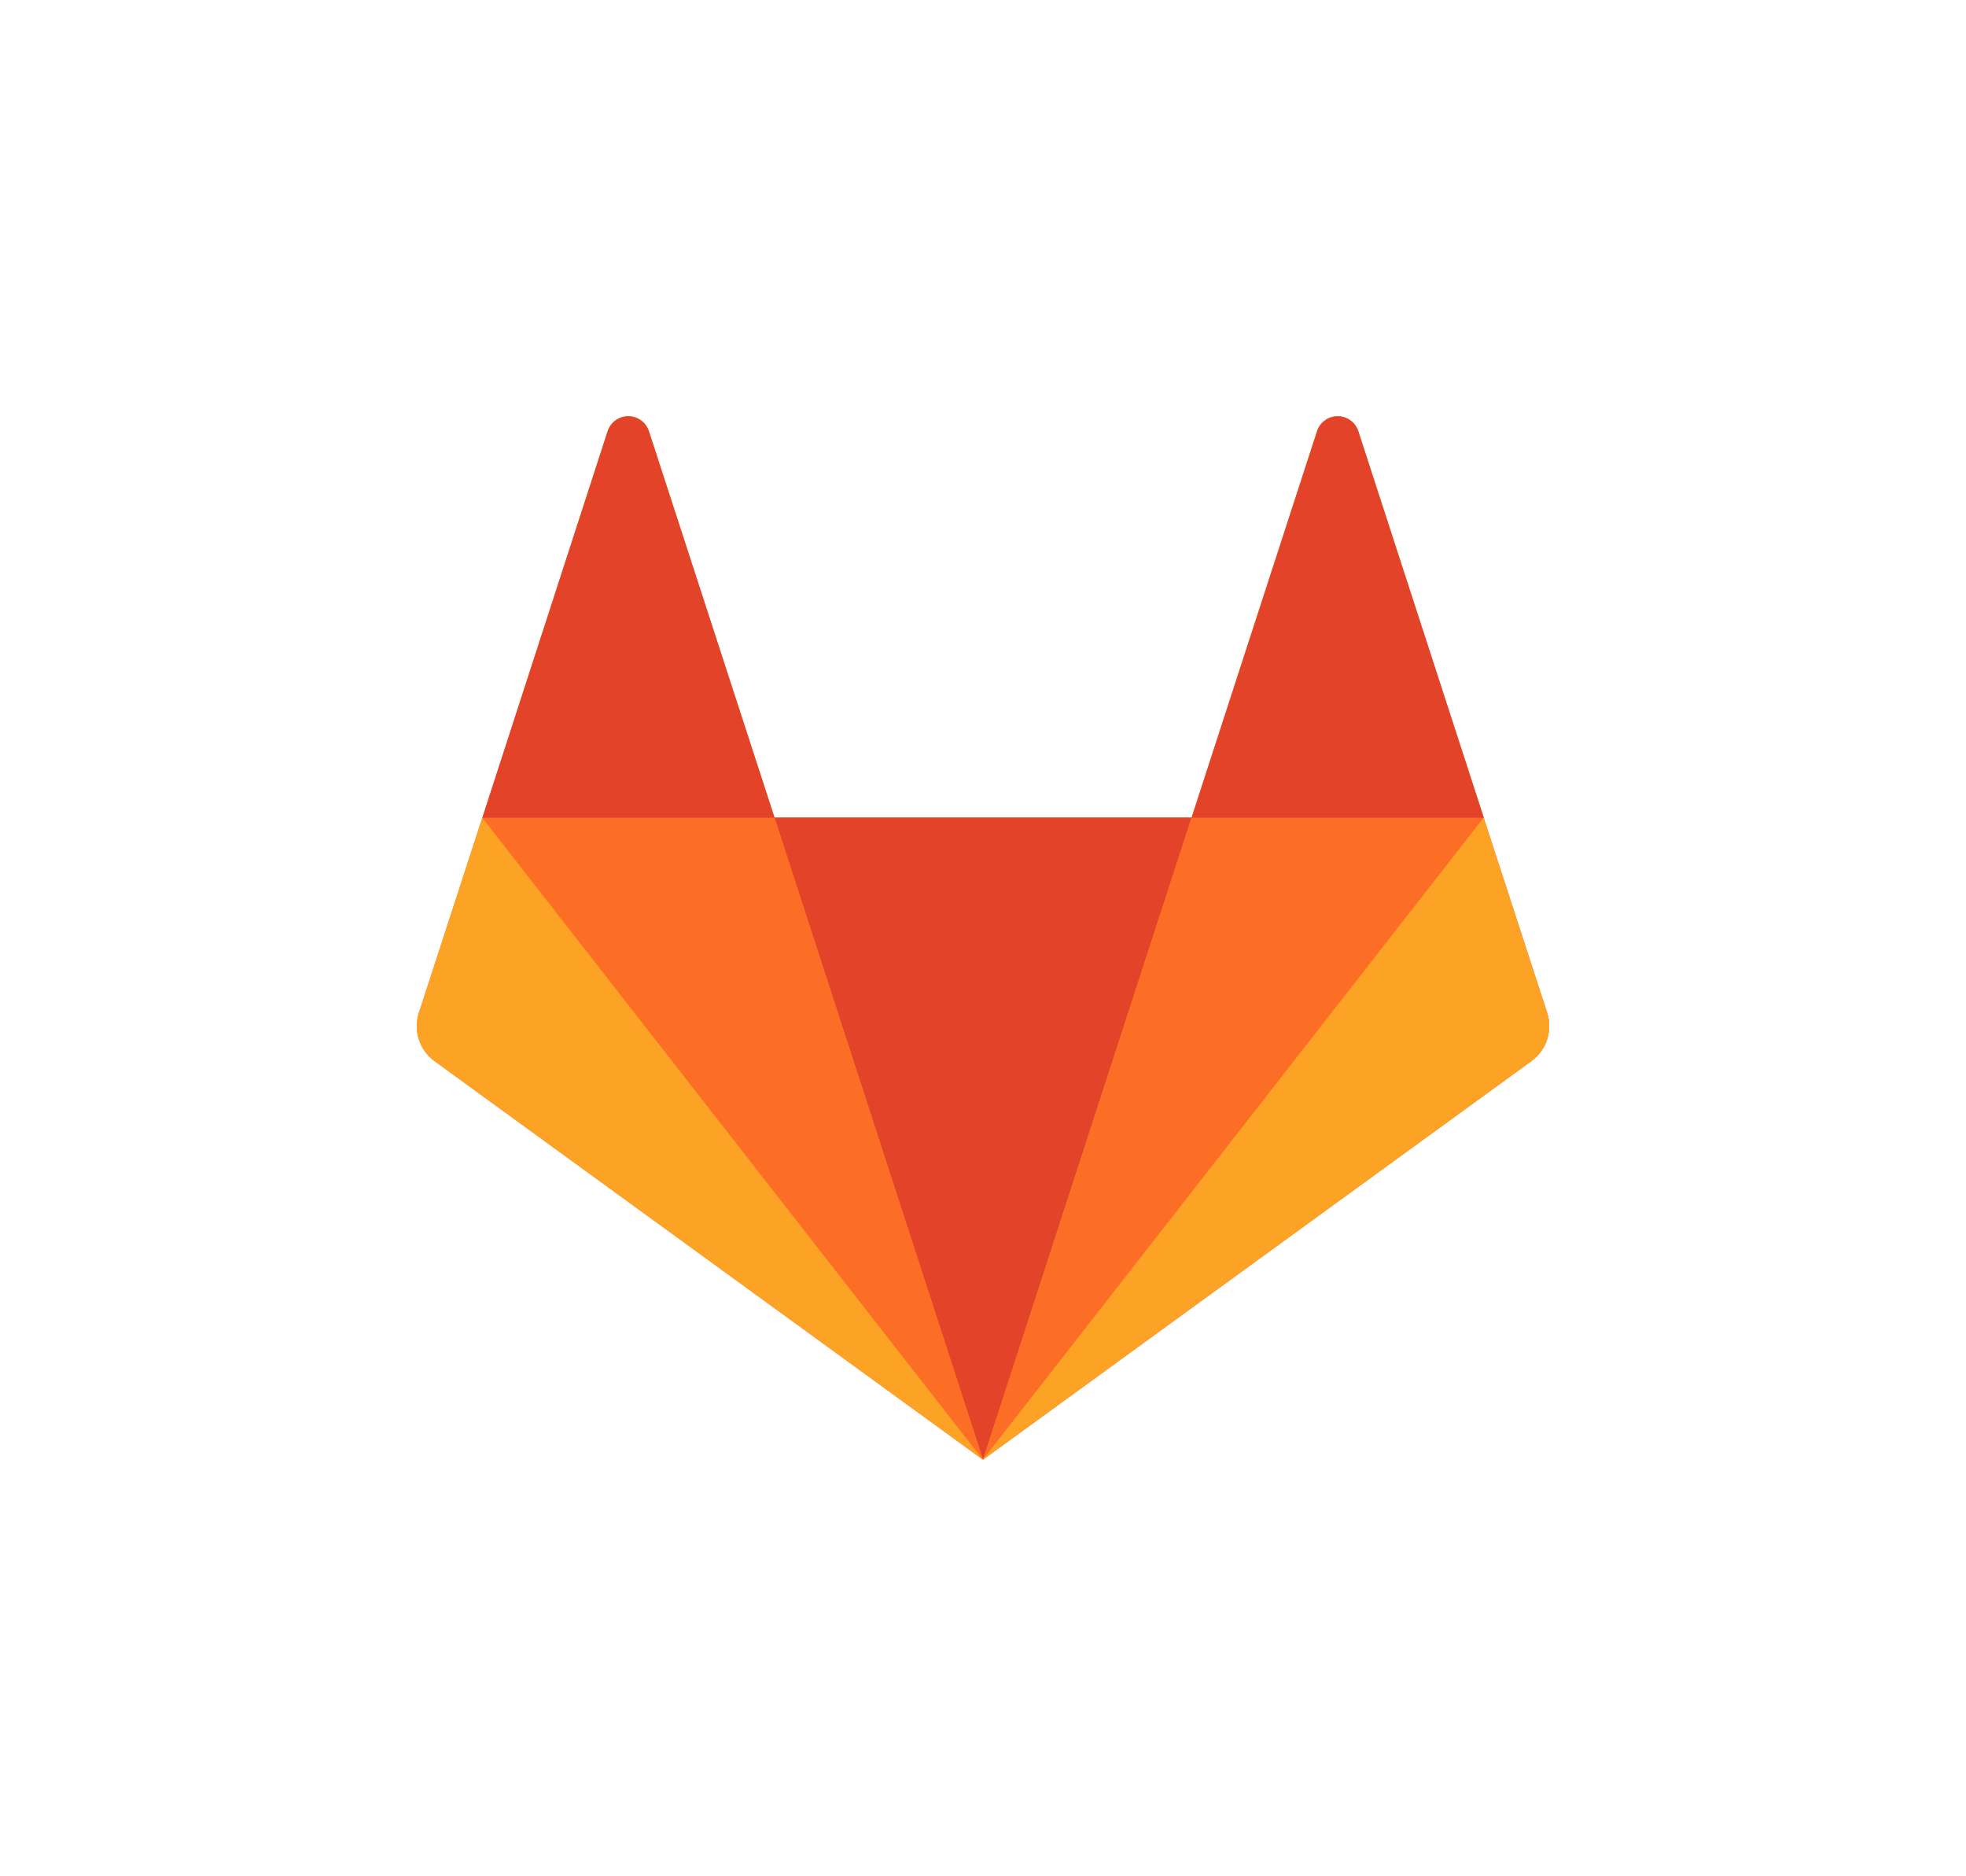
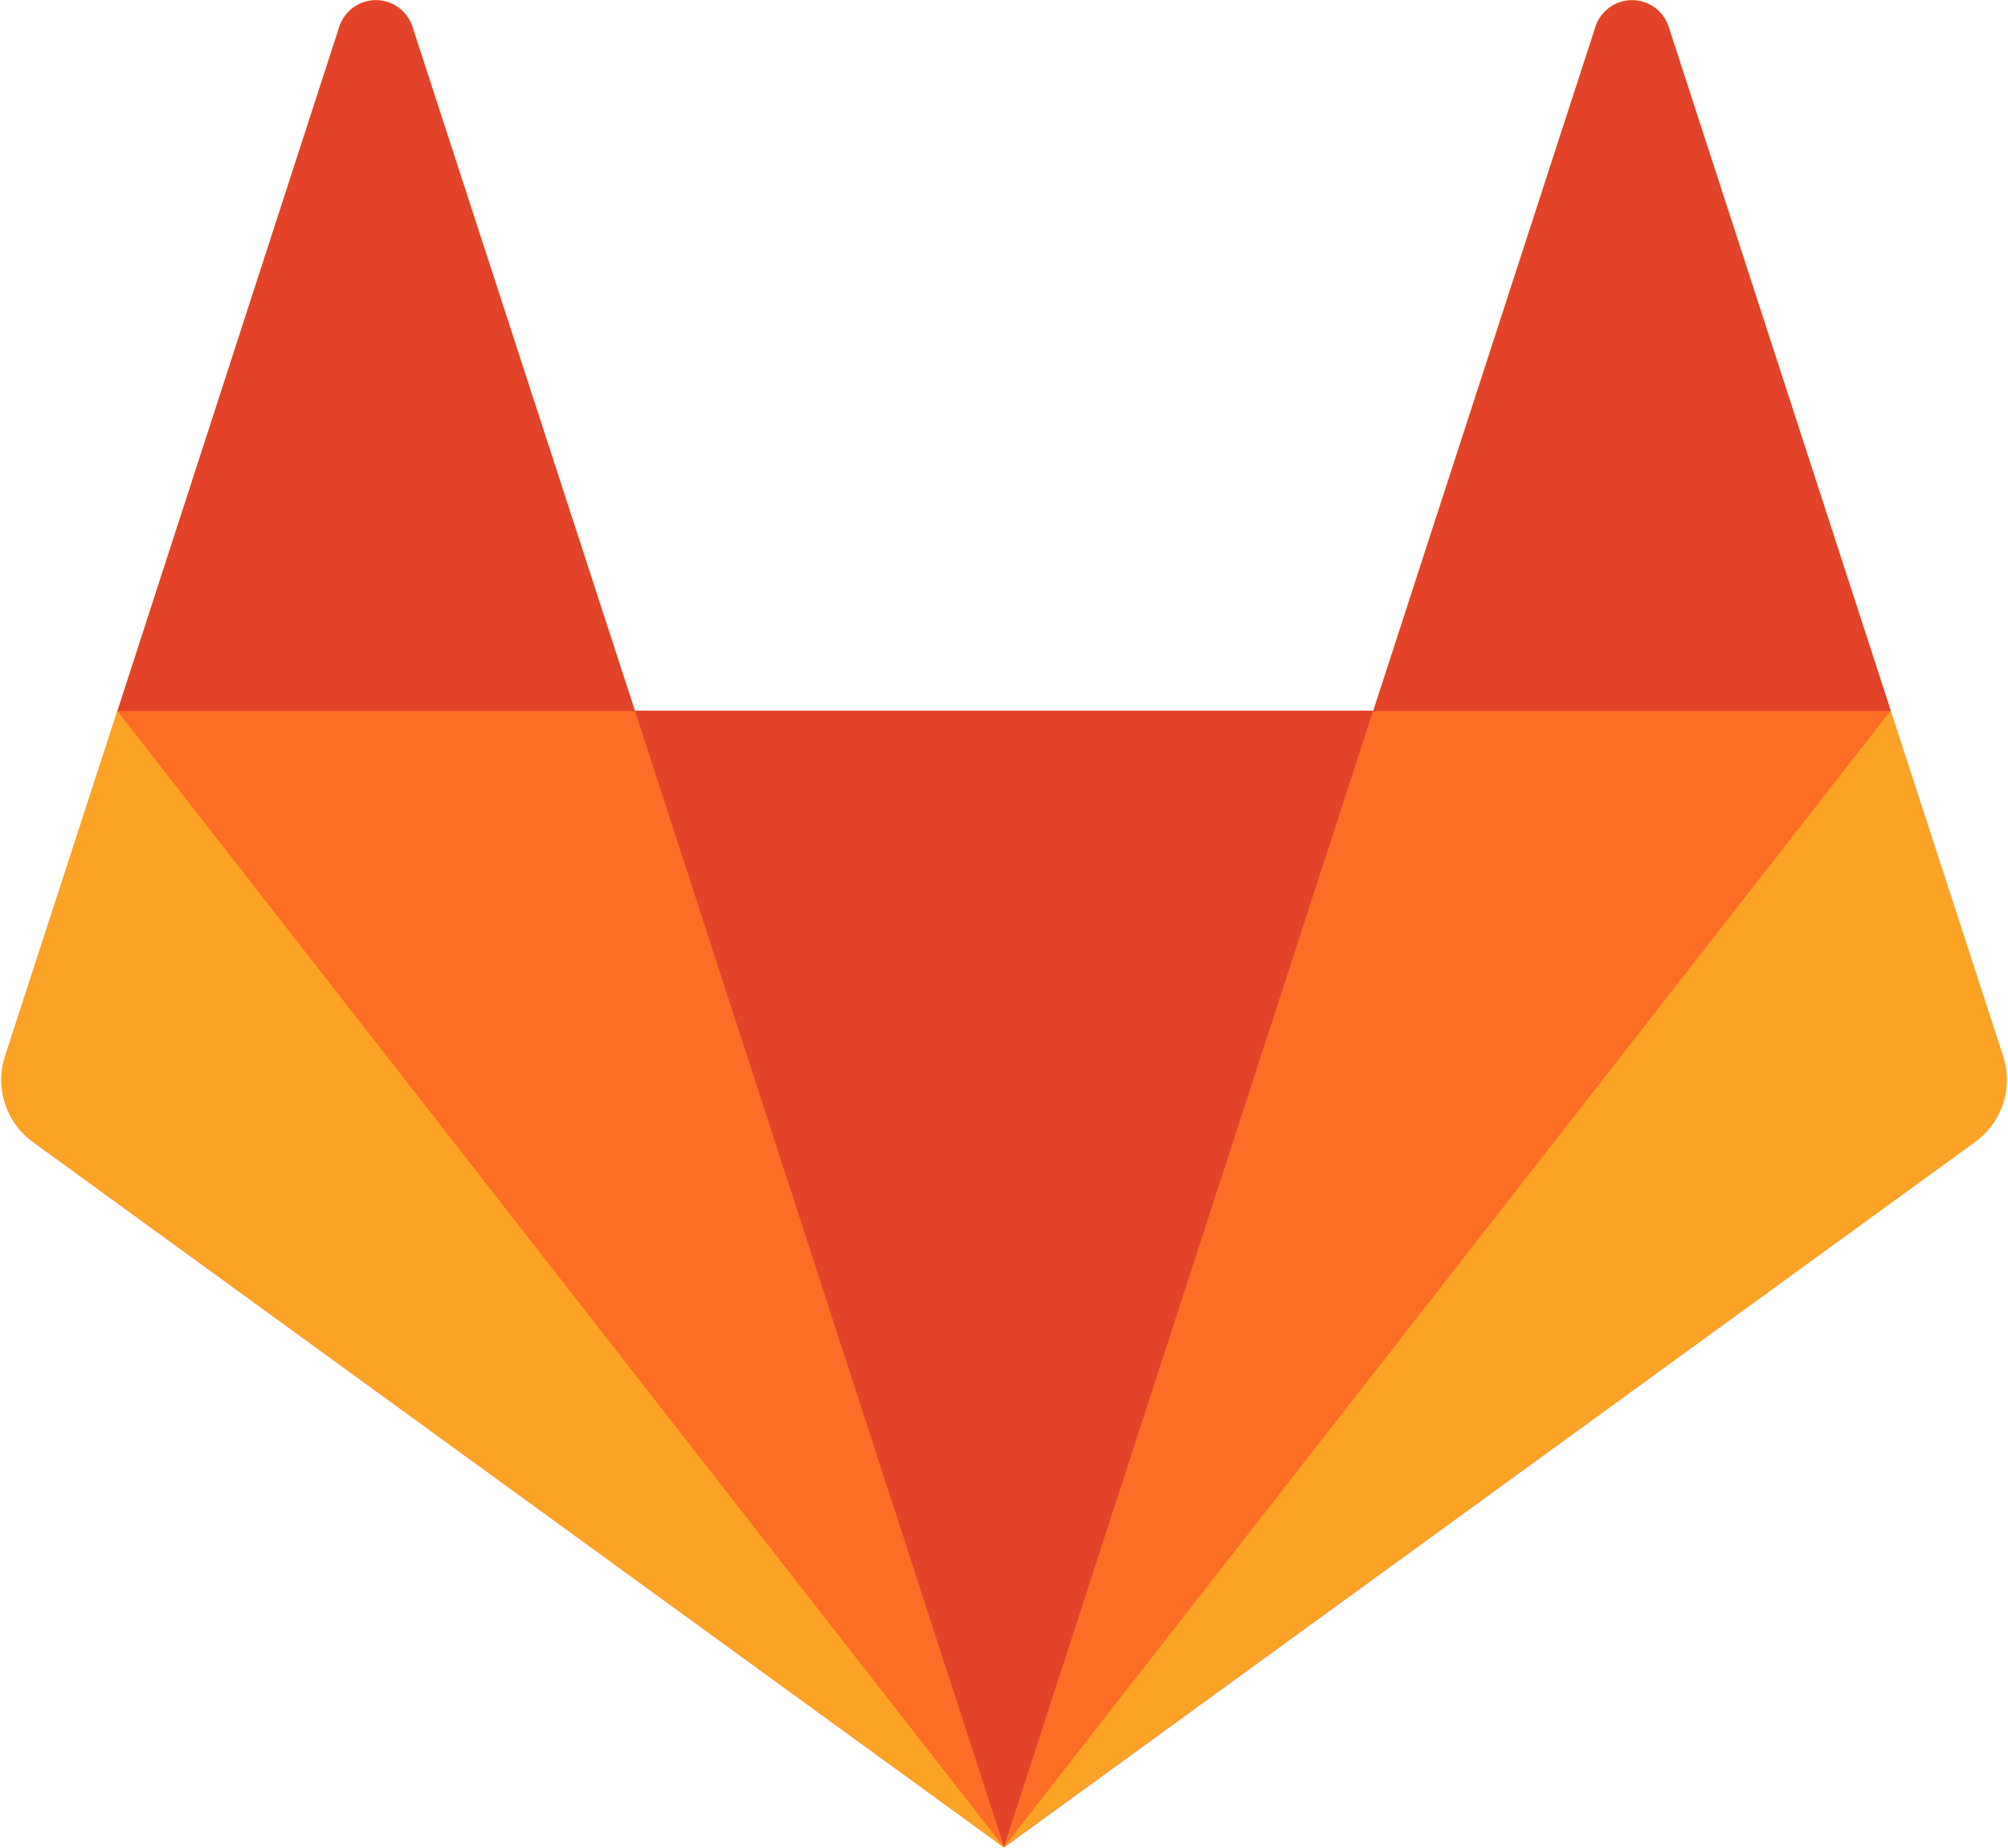
- <svg xmlns="http://www.w3.org/2000/svg" viewBox="0 0 586 559">
-   <defs />
-   <g>
-     <path fill="#fc6d26" d="M461.17 301.83l-18.91-58.12-37.42-115.28a6.47 6.47 0 00-12.27 0l-37.42 115.21H230.82L193.4 128.43a6.46 6.46 0 00-12.26 0l-37.36 115.21-18.91 58.19a12.88 12.88 0 004.66 14.39L293 435l163.44-118.78a12.9 12.9 0 004.73-14.39" />
-   </g>
-   <g>
-     <path fill="#e24329" d="M293 434.91l62.16-191.28H230.87L293 434.91z" />
-   </g>
-   <g>
-     <path fill="#fc6d26" d="M293 434.91l-62.18-191.28h-87L293 434.91z" />
-   </g>
-   <g>
-     <path fill="#fca326" d="M143.75 243.69l-18.91 58.12a12.88 12.88 0 004.66 14.39L293 435 143.75 243.69z" />
-   </g>
-   <g>
-     <path fill="#e24329" d="M143.78 243.69h87.11l-37.49-115.2a6.47 6.47 0 00-12.27 0l-37.35 115.2z" />
-   </g>
-   <g>
-     <path fill="#fc6d26" d="M293 434.91l62.16-191.28h87.14L293 434.91z" />
-   </g>
-   <g>
-     <path fill="#fca326" d="M442.24 243.69l18.91 58.12a12.85 12.85 0 01-4.66 14.39L293 434.91l149.2-191.22z" />
-   </g>
-   <g>
-     <path fill="#e24329" d="M442.28 243.69h-87.1l37.42-115.2a6.46 6.46 0 0112.26 0l37.42 115.2z" />
-   </g>
+ <svg xmlns="http://www.w3.org/2000/svg" fill="none" viewBox="0 0 338 311">
+   <path fill="#FC6D26" d="m337.17 177.83-18.91-58.12L280.84 4.43a6.471 6.471 0 0 0-6.135-4.415 6.471 6.471 0 0 0-3.78 1.218A6.463 6.463 0 0 0 268.57 4.43l-37.42 115.21H106.82L69.4 4.43a6.46 6.46 0 0 0-12.26 0l-37.36 115.21-18.91 58.19a12.88 12.88 0 0 0 4.66 14.39L169 311l163.44-118.78a12.893 12.893 0 0 0 4.699-6.428c.85-2.584.86-5.371.031-7.962Z" />
+   <path fill="#E24329" d="m169 310.91 62.16-191.28H106.87L169 310.91Z" />
+   <path fill="#FC6D26" d="m169 310.91-62.18-191.28H19.82L169 310.91Z" />
+   <path fill="#FCA326" d="m19.75 119.69-18.91 58.12a12.88 12.88 0 0 0 4.66 14.39L169 311 19.75 119.69Z" />
+   <path fill="#E24329" d="M19.78 119.69H106.89L69.4 4.49a6.47 6.47 0 0 0-9.914-3.196A6.47 6.47 0 0 0 57.13 4.49l-37.35 115.2Z" />
+   <path fill="#FC6D26" d="m169 310.91 62.16-191.28h87.14L169 310.91Z" />
+   <path fill="#FCA326" d="m318.24 119.69 18.91 58.12c.845 2.583.849 5.368.012 7.953a12.854 12.854 0 0 1-4.672 6.437L169 310.91l149.2-191.22h.04Z" />
+   <path fill="#E24329" d="M318.28 119.69h-87.1L268.6 4.49a6.456 6.456 0 0 1 2.351-3.201A6.458 6.458 0 0 1 274.73.068a6.46 6.46 0 0 1 6.13 4.422L318.28 119.69Z" />
</svg>
